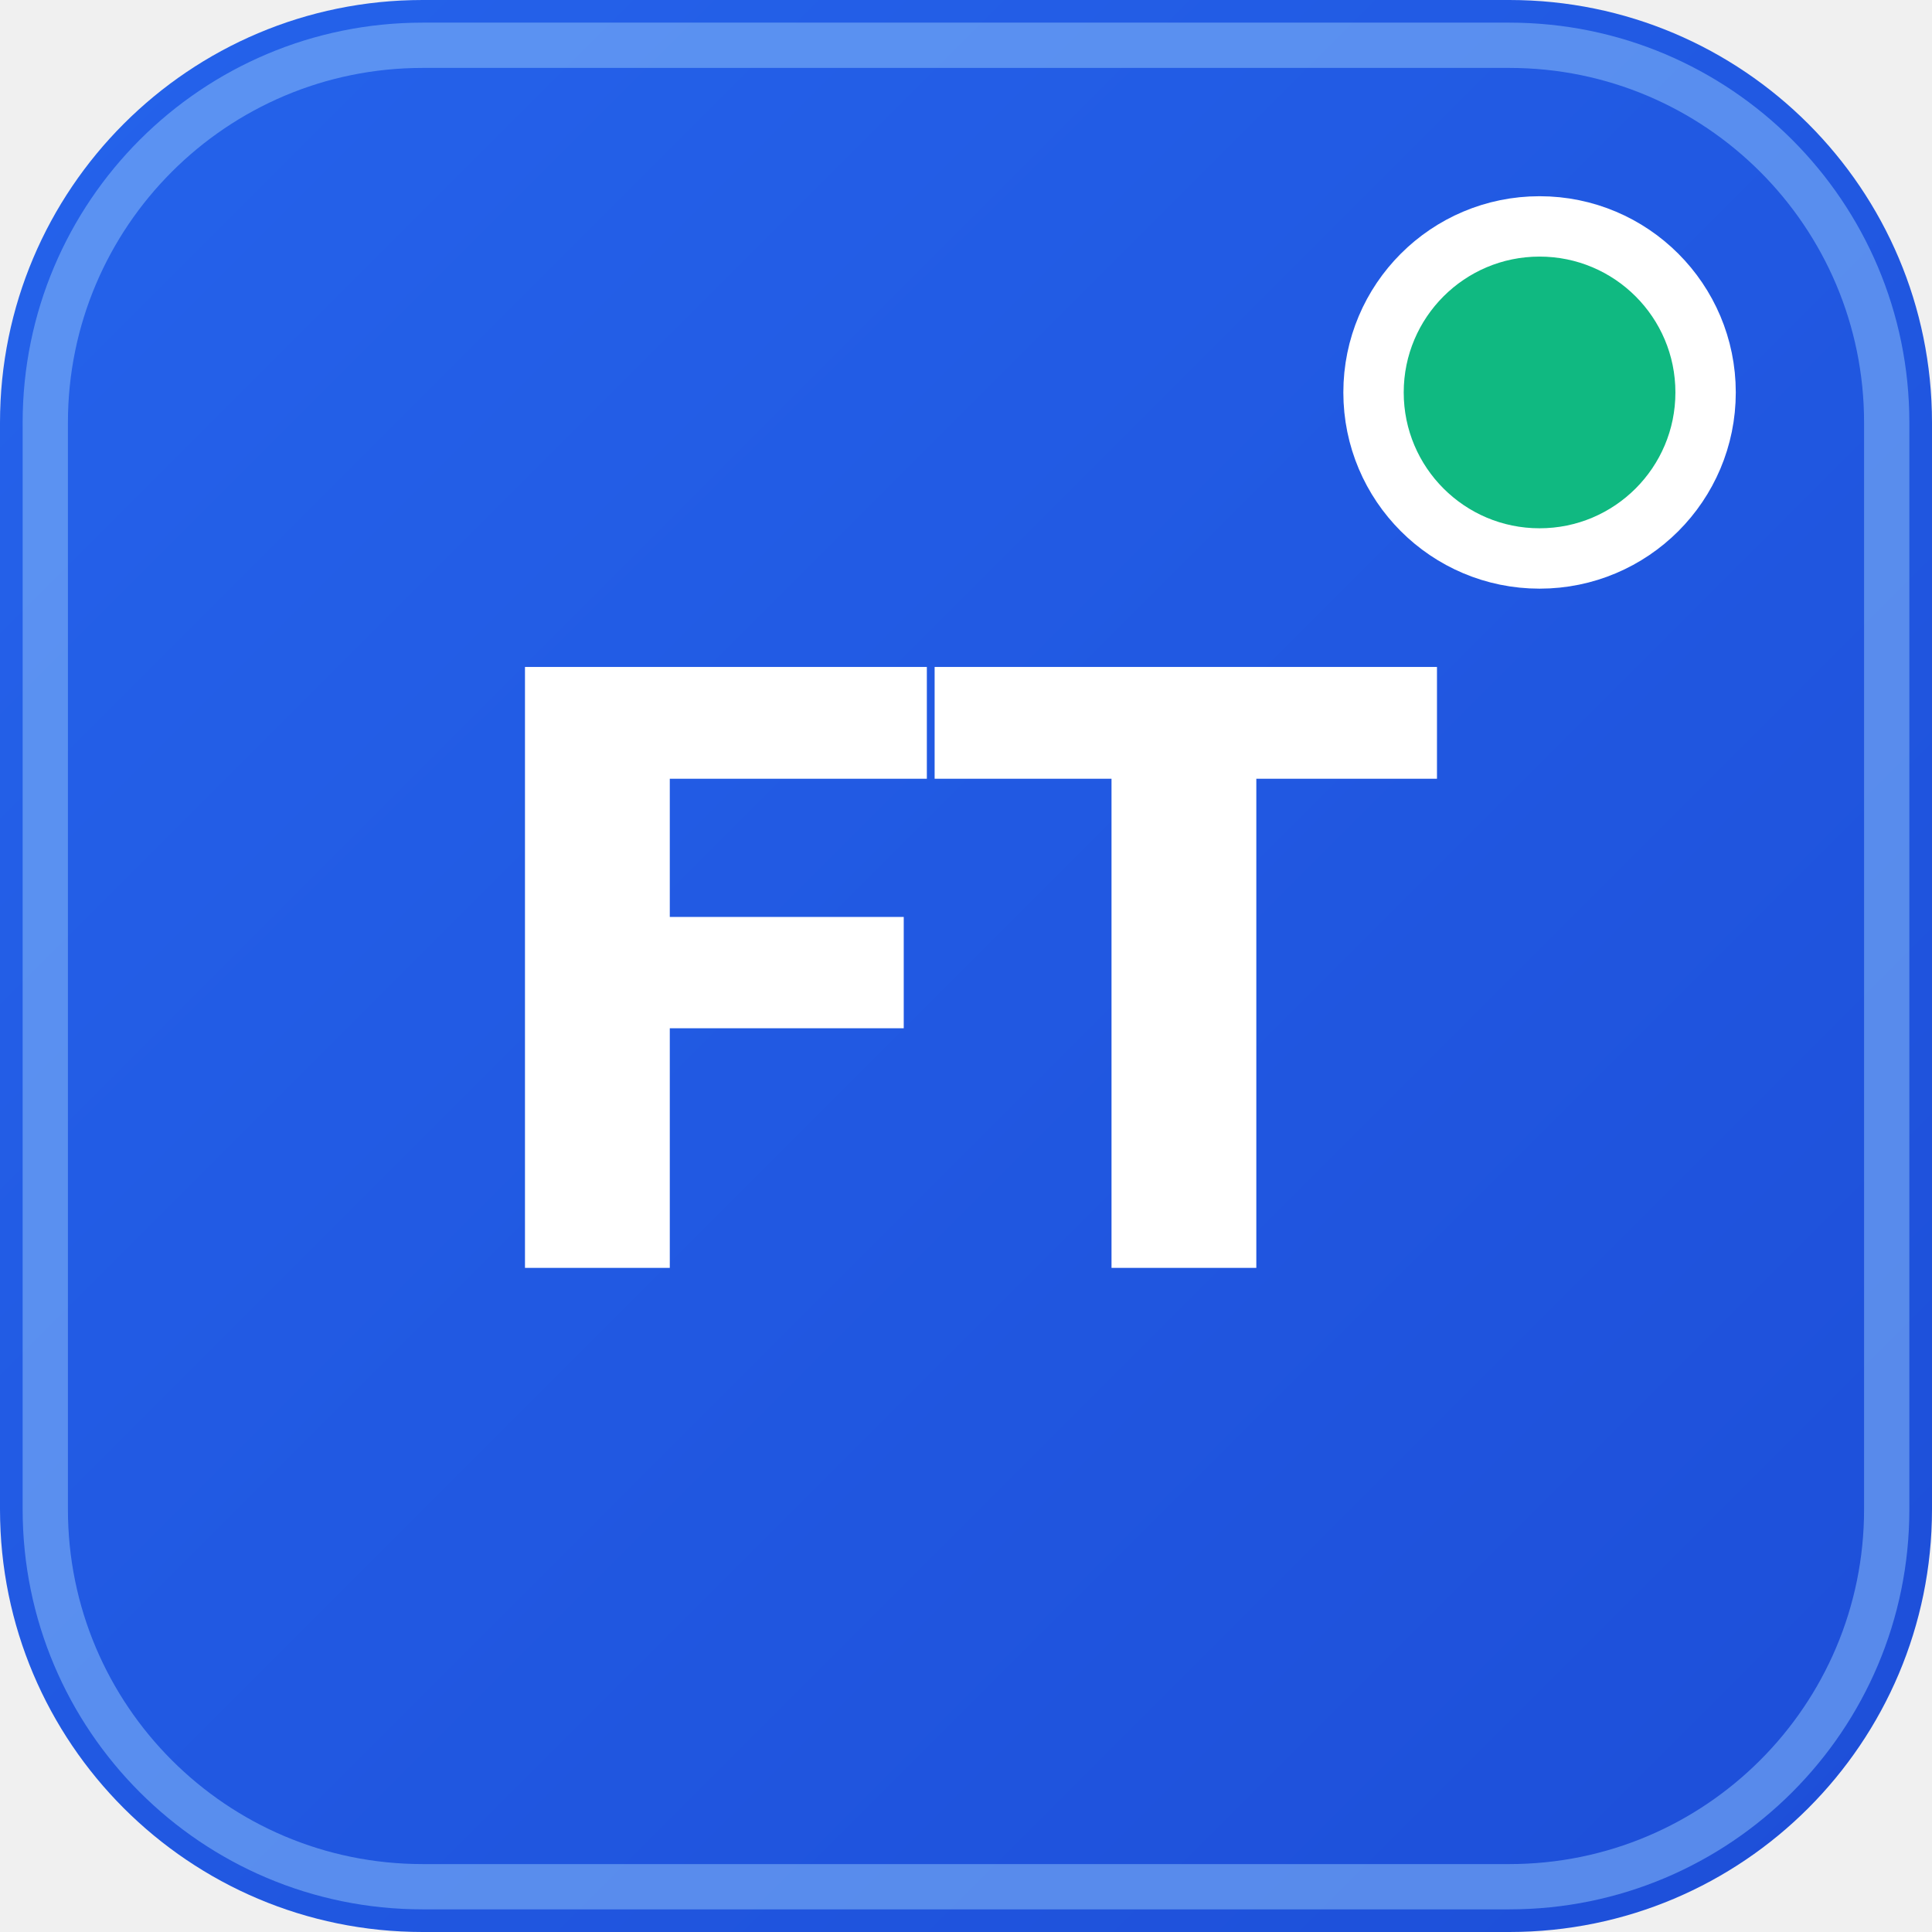
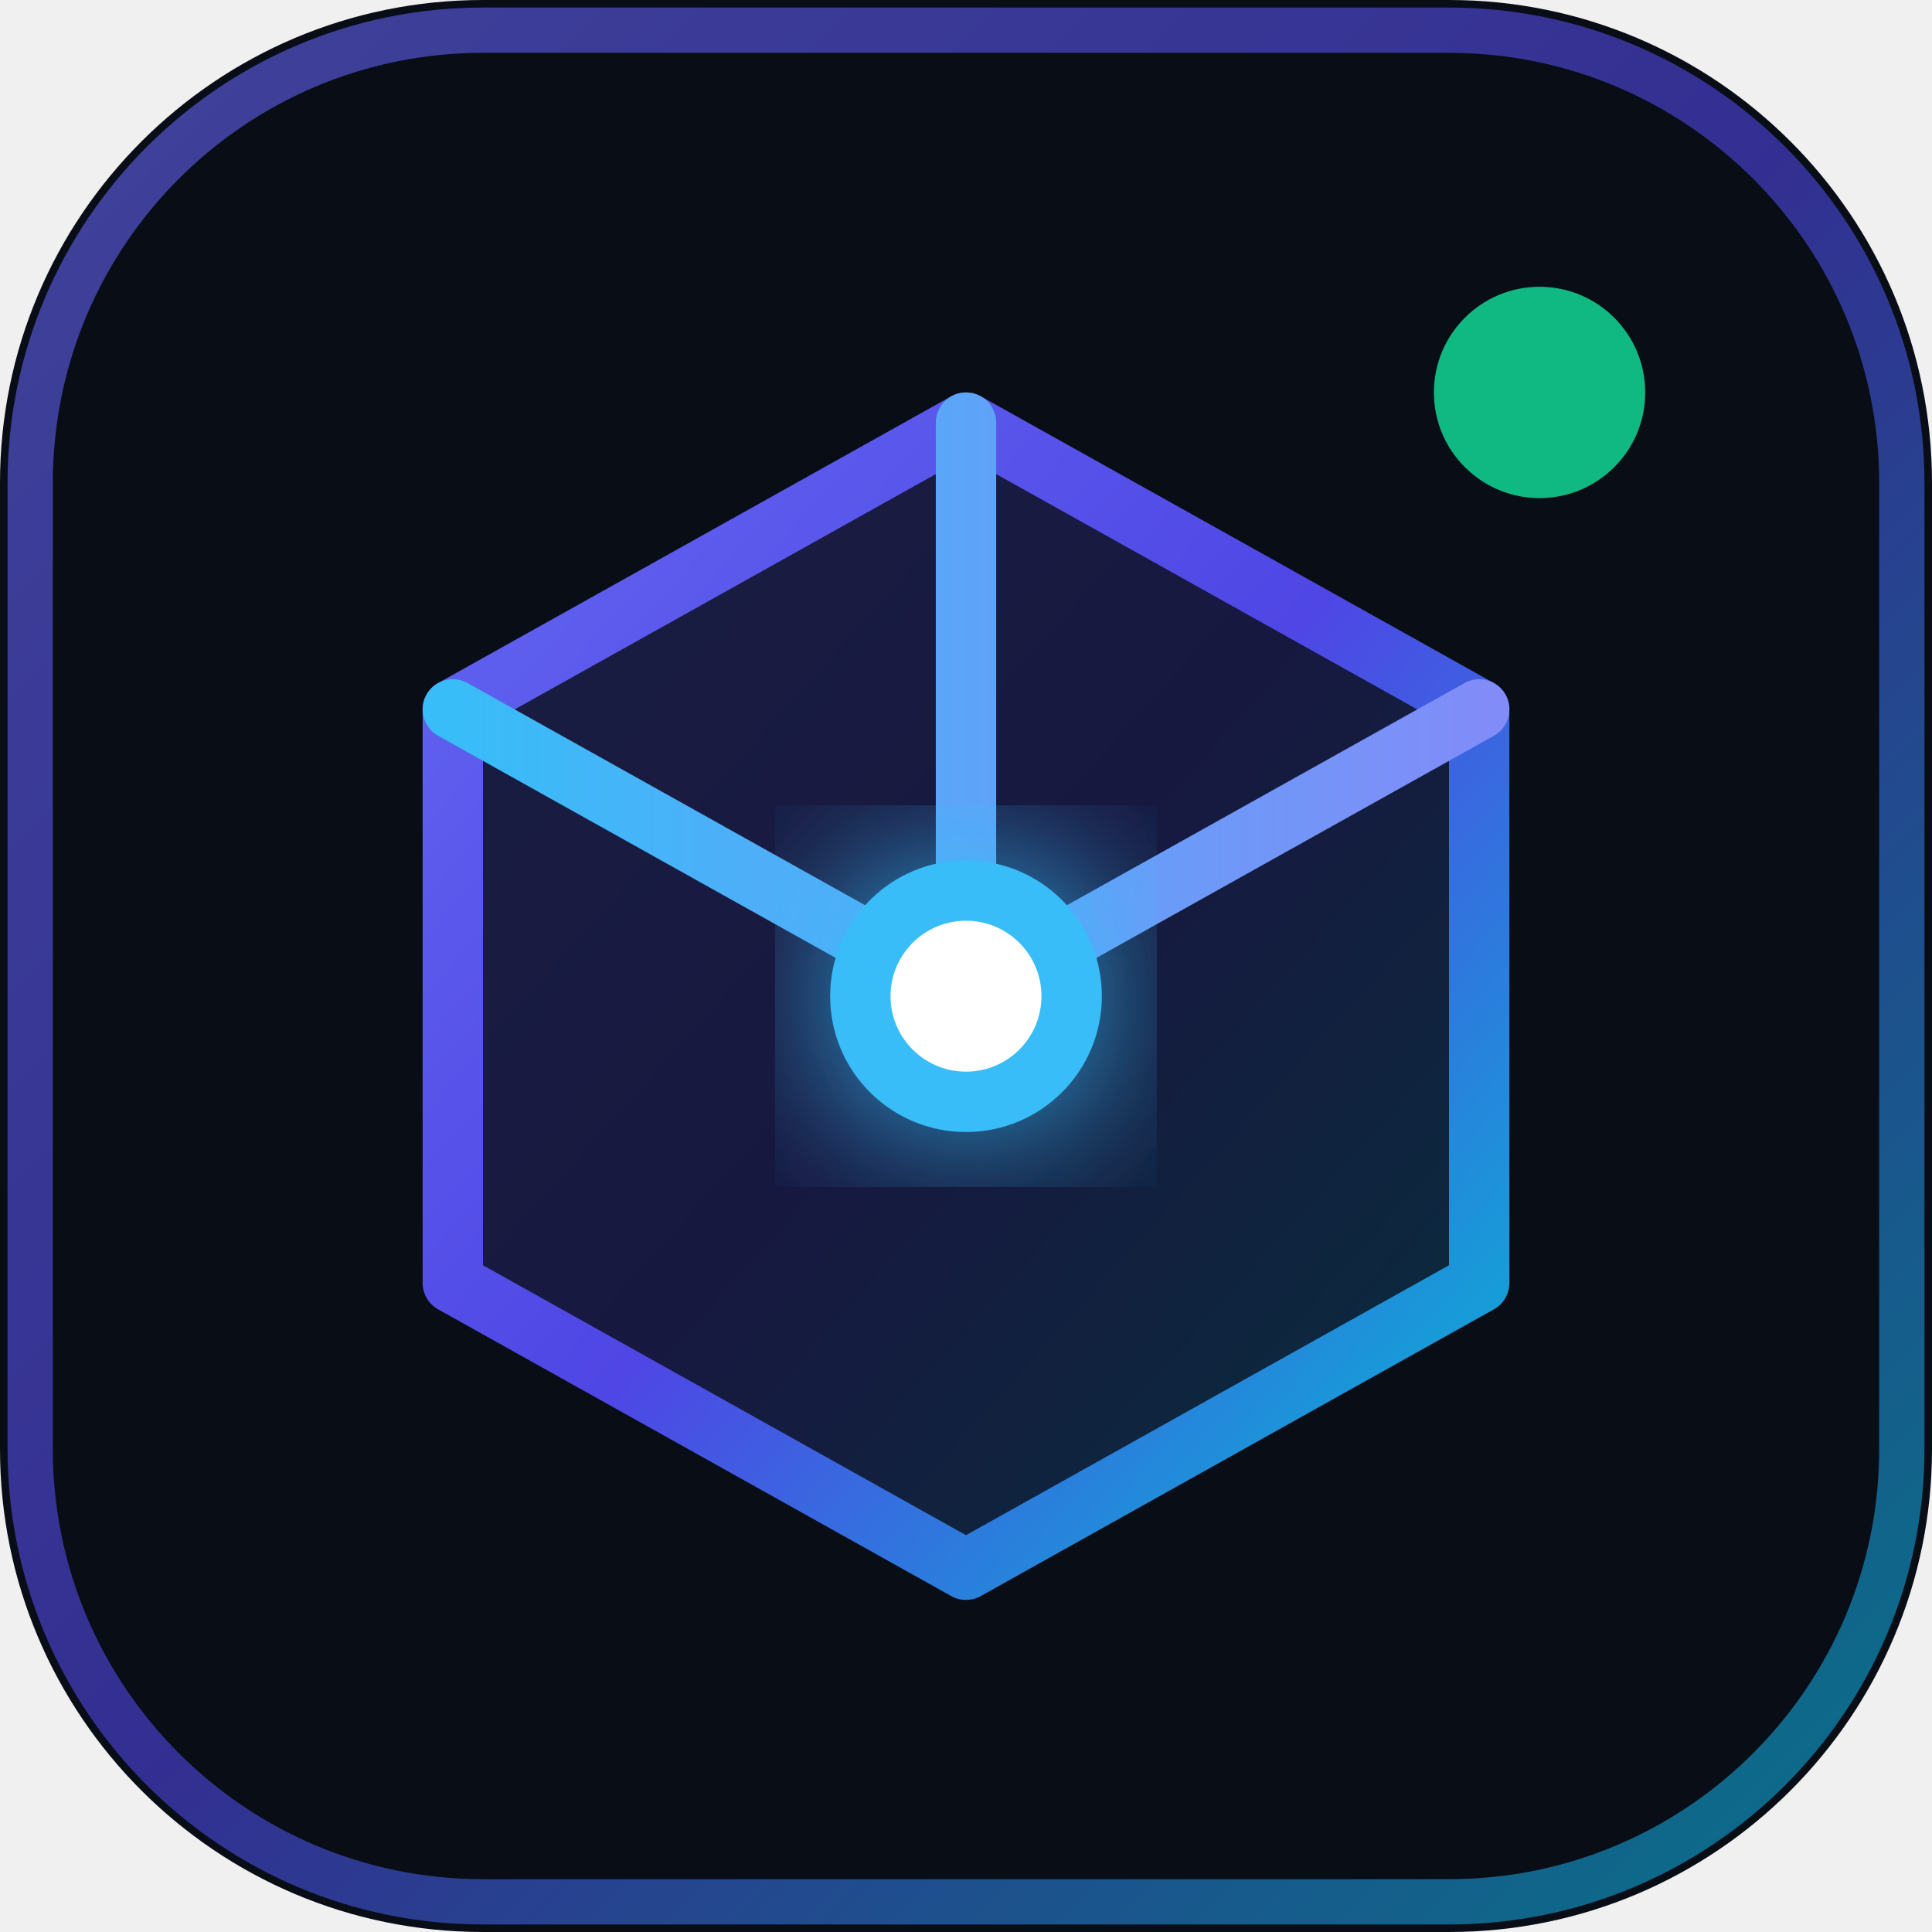
- <svg xmlns="http://www.w3.org/2000/svg" viewBox="0 0 64 64">
+ <svg xmlns="http://www.w3.org/2000/svg" viewBox="0 0 64 64" fill="none">
  <defs>
-     <linearGradient id="blueGrad" x1="0%" y1="0%" x2="100%" y2="100%">
-       <stop offset="0%" stop-color="#2563eb" />
-       <stop offset="100%" stop-color="#1d4ed8" />
+     <linearGradient id="foGrad" x1="0%" y1="0%" x2="100%" y2="100%">
+       <stop offset="0%" stop-color="#6366f1" />
+       <stop offset="50%" stop-color="#4f46e5" />
+       <stop offset="100%" stop-color="#06b6d4" />
    </linearGradient>
+     <linearGradient id="foAccent" x1="0%" y1="0%" x2="100%" y2="0%">
+       <stop offset="0%" stop-color="#38bdf8" />
+       <stop offset="100%" stop-color="#818cf8" />
+     </linearGradient>
+     <filter id="glow" x="-20%" y="-20%" width="140%" height="140%">
+       <feGaussianBlur stdDeviation="3" result="blur" />
+       <feComposite in="SourceGraphic" in2="blur" operator="over" />
+     </filter>
  </defs>
-   <rect width="64" height="64" rx="14" fill="url(#blueGrad)" />
-   <rect x="1.5" y="1.5" width="61" height="61" rx="12.5" fill="none" stroke="#93c5fd" stroke-width="1.5" stroke-opacity="0.5" />
-   <text x="32" y="42" font-family="-apple-system, BlinkMacSystemFont, 'Segoe UI', Roboto, Helvetica, Arial, sans-serif" font-size="28" font-weight="900" fill="#ffffff" text-anchor="middle" letter-spacing="-1">FT</text>
-   <circle cx="51" cy="13" r="5.5" fill="#10b981" stroke="#ffffff" stroke-width="2" />
+   <rect width="64" height="64" rx="16" fill="#090d16" />
+   <rect x="1" y="1" width="62" height="62" rx="15" stroke="url(#foGrad)" stroke-width="1.5" stroke-opacity="0.6" />
+   <path d="M32 14L49 23.5V42.5L32 52L15 42.5V23.5L32 14Z" fill="url(#foGrad)" fill-opacity="0.2" stroke="url(#foGrad)" stroke-width="2" stroke-linejoin="round" />
+   <path d="M32 14V33M49 23.5L32 33M15 23.5L32 33" stroke="url(#foAccent)" stroke-width="2" stroke-linecap="round" stroke-linejoin="round" />
+   <circle cx="32" cy="33" r="4.5" fill="#38bdf8" filter="url(#glow)" />
+   <circle cx="32" cy="33" r="2.5" fill="#ffffff" />
+   <circle cx="51" cy="13" r="4.5" fill="#10b981" stroke="#090d16" stroke-width="2" />
</svg>
